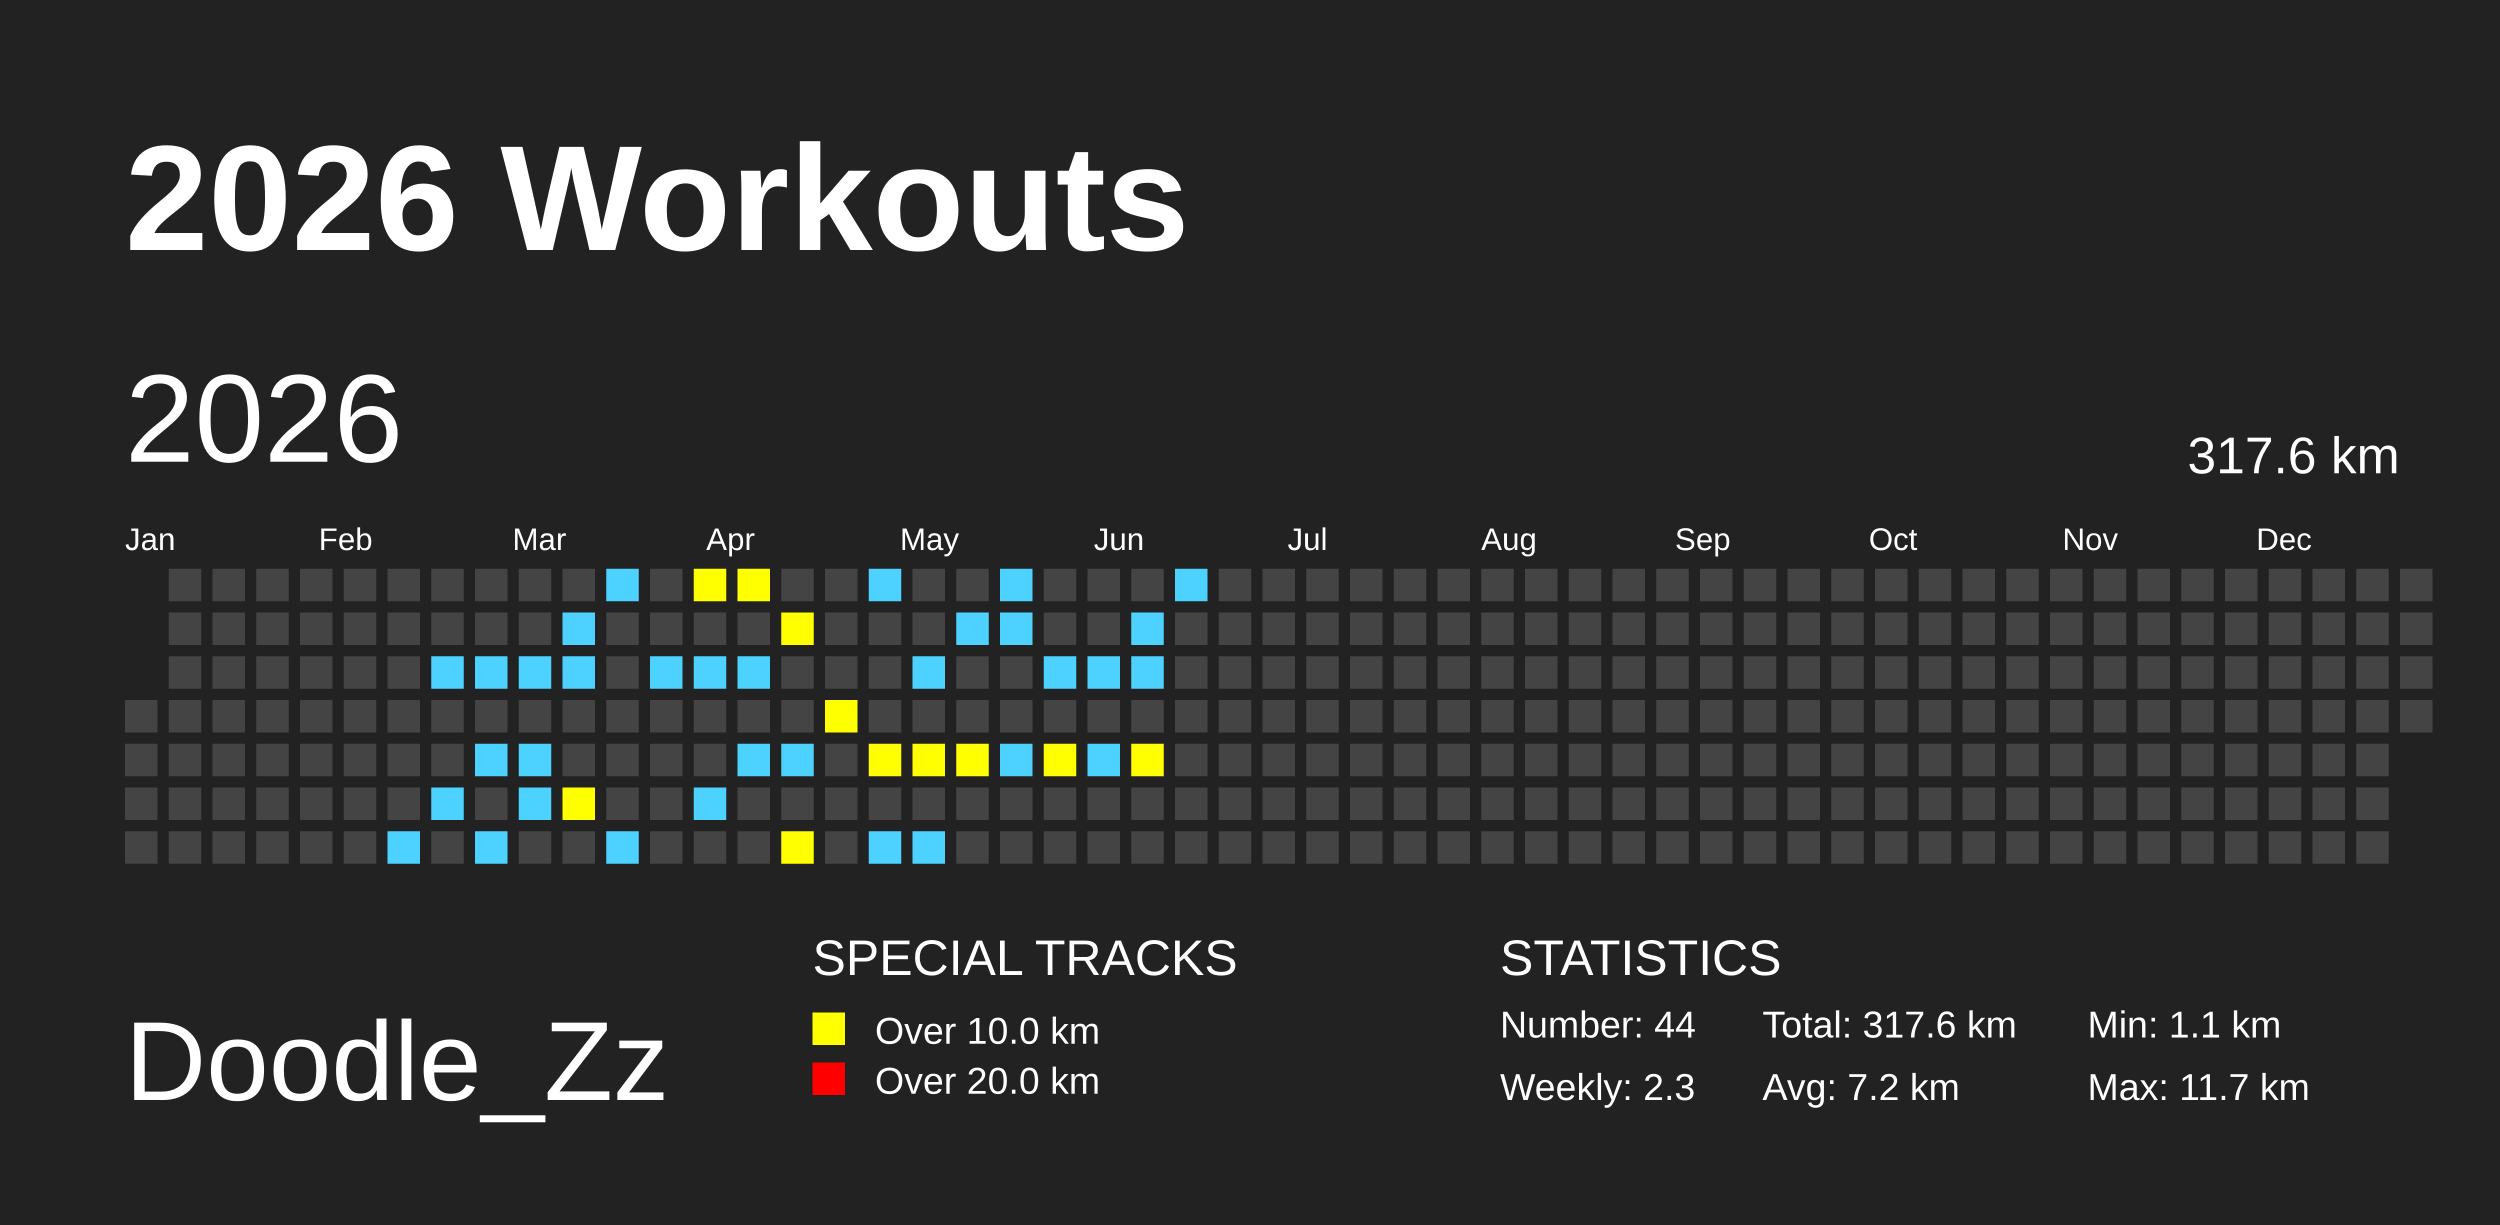
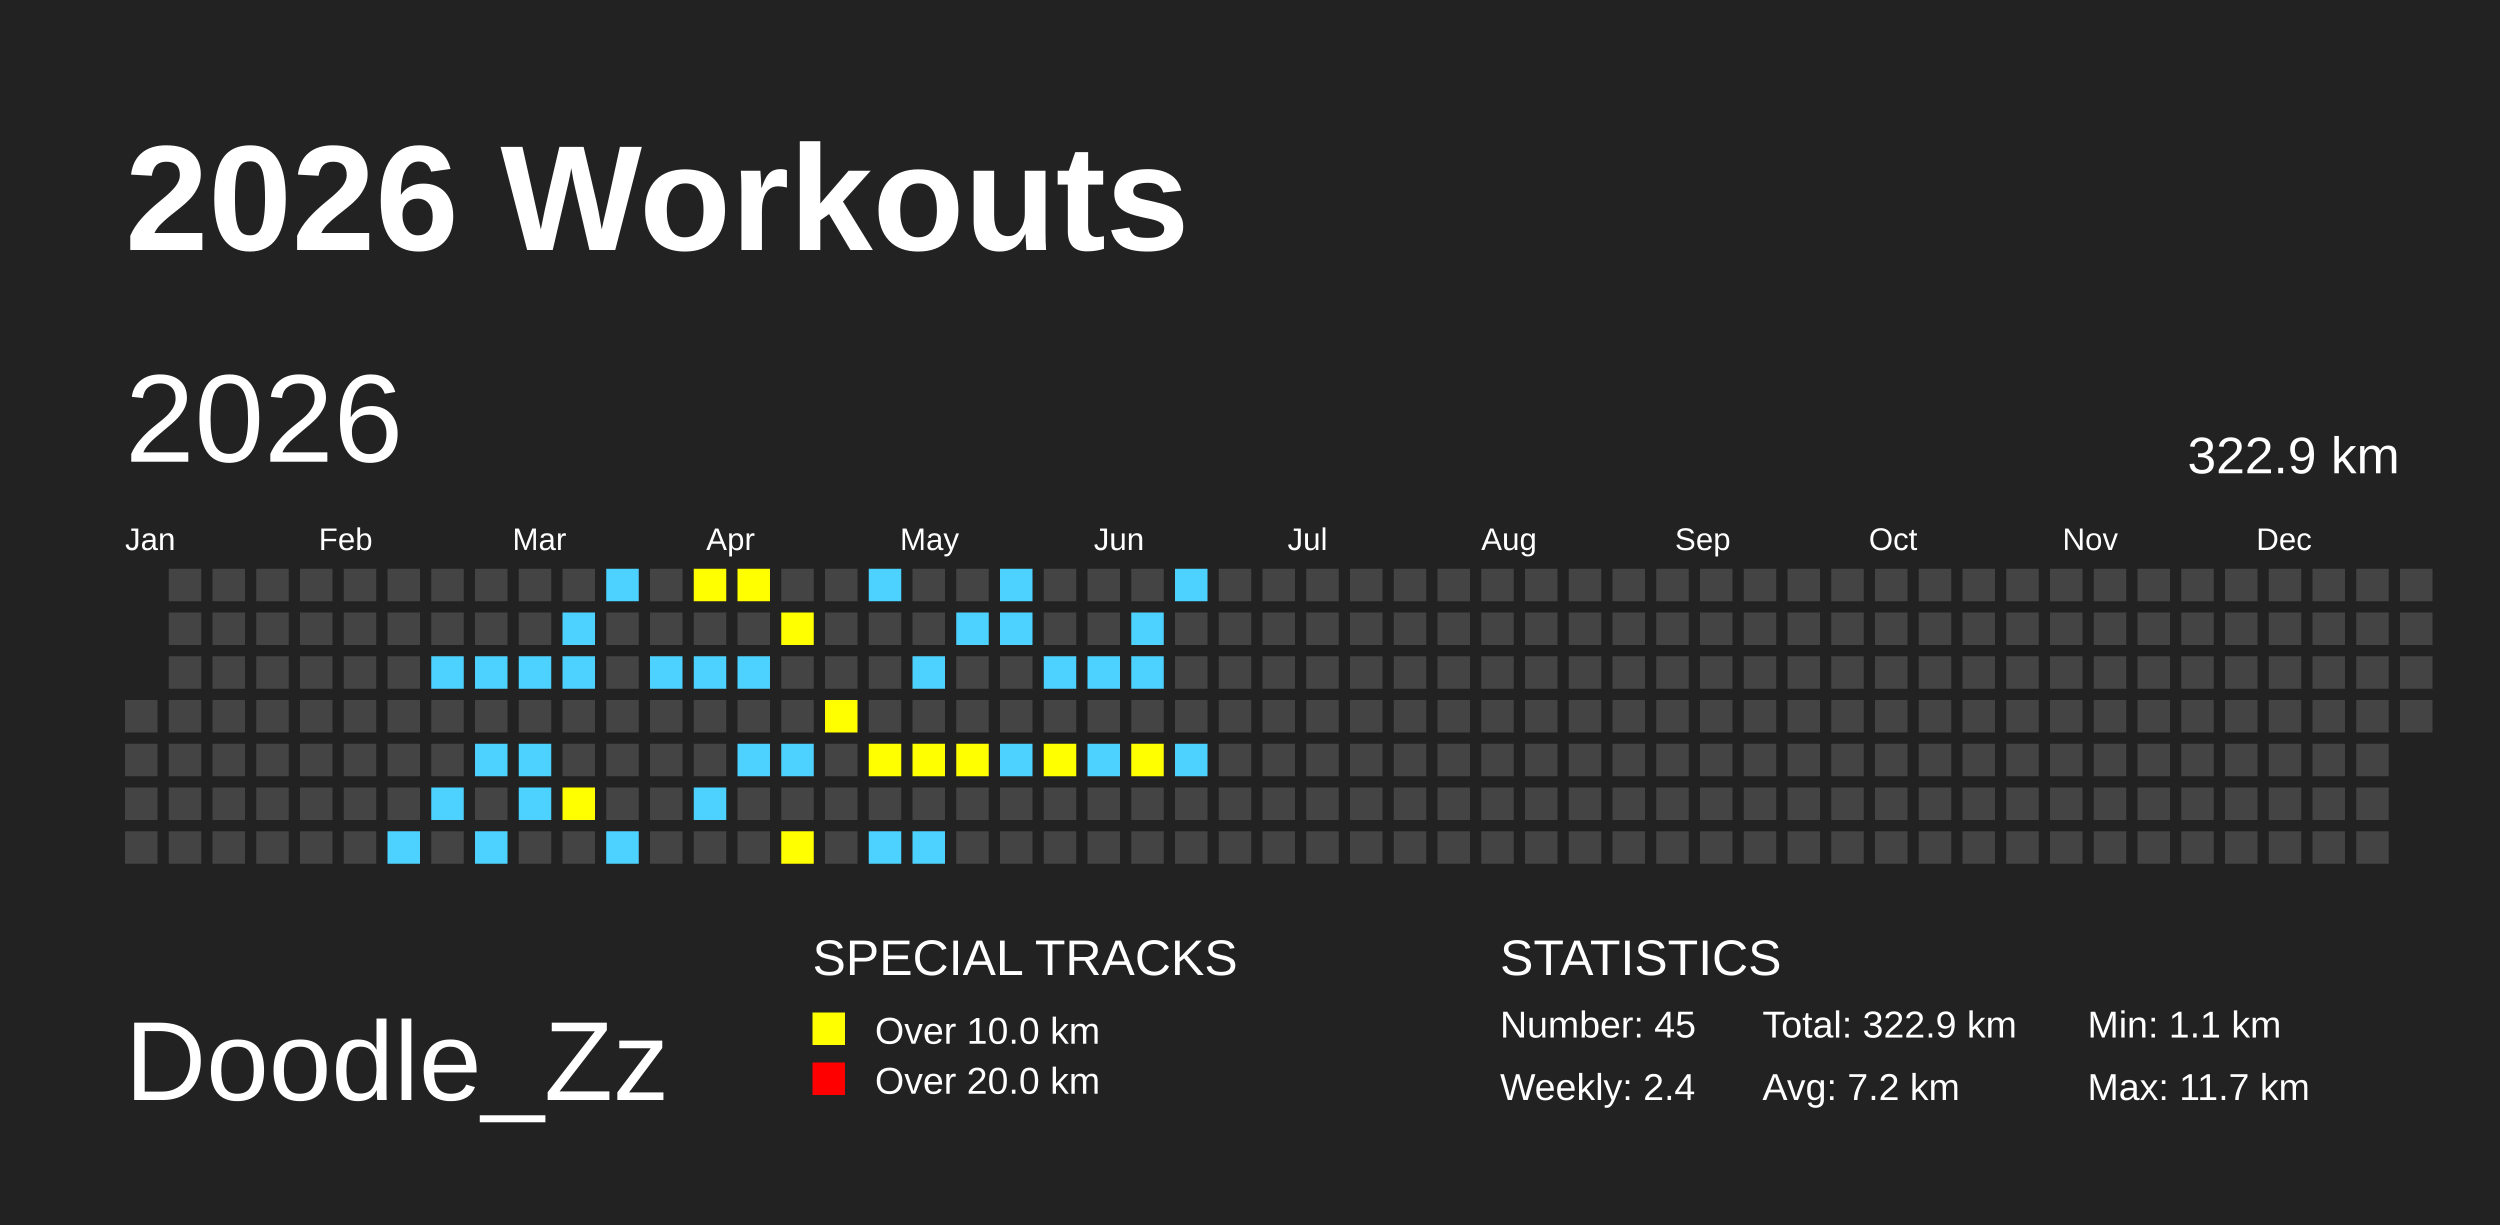
<svg xmlns="http://www.w3.org/2000/svg" baseProfile="full" height="98mm" version="1.1" viewBox="0,0,200,98" width="200mm">
  <defs />
  <rect fill="#222222" height="98" width="200" x="0" y="0" />
  <text fill="#FFFFFF" style="font-size:12px; font-family:Arial; font-weight:bold;" x="10" y="20">2026 Workouts</text>
  <text fill="#FFFFFF" style="font-size:9px; font-family:Arial" x="10" y="88">Doodle_Zz</text>
  <text fill="#FFFFFF" style="font-size:4px; font-family:Arial" x="65" y="78">SPECIAL TRACKS</text>
  <rect fill="yellow" height="2.6" width="2.6" x="65" y="81" />
  <text fill="#FFFFFF" style="font-size:3px; font-family:Arial" x="70" y="83.5">Over 10.0 km</text>
  <rect fill="red" height="2.6" width="2.6" x="65" y="85" />
  <text fill="#FFFFFF" style="font-size:3px; font-family:Arial" x="70" y="87.5">Over 20.0 km</text>
  <text fill="#FFFFFF" style="font-size:4px; font-family:Arial" x="120" y="78">STATISTICS</text>
-   <text fill="#FFFFFF" style="font-size:3px; font-family:Arial" x="120" y="83">Number: 44</text>
-   <text fill="#FFFFFF" style="font-size:3px; font-family:Arial" x="120" y="88">Weekly: 2.3</text>
-   <text fill="#FFFFFF" style="font-size:3px; font-family:Arial" x="141" y="83">Total: 317.6 km</text>
+   <text fill="#FFFFFF" style="font-size:3px; font-family:Arial" x="120" y="83">Number: 45</text>
+   <text fill="#FFFFFF" style="font-size:3px; font-family:Arial" x="120" y="88">Weekly: 2.4</text>
+   <text fill="#FFFFFF" style="font-size:3px; font-family:Arial" x="141" y="83">Total: 322.9 km</text>
  <text fill="#FFFFFF" style="font-size:3px; font-family:Arial" x="141" y="88">Avg: 7.2 km</text>
  <text fill="#FFFFFF" style="font-size:3px; font-family:Arial" x="167" y="83">Min: 1.1 km</text>
  <text fill="#FFFFFF" style="font-size:3px; font-family:Arial" x="167" y="88">Max: 11.7 km</text>
  <text dominant-baseline="hanging" fill="#FFFFFF" style="font-size:10.0px; font-family:Arial;" x="10" y="30">2026</text>
-   <text dominant-baseline="hanging" fill="#FFFFFF" style="font-size:4.125px; font-family:Arial;" x="175" y="35">317.6 km</text>
+   <text dominant-baseline="hanging" fill="#FFFFFF" style="font-size:4.125px; font-family:Arial;" x="175" y="35">322.9 km</text>
  <text fill="#FFFFFF" style="font-size:2.5px; font-family:Arial" x="10.0" y="44">Jan</text>
  <text fill="#FFFFFF" style="font-size:2.5px; font-family:Arial" x="25.5" y="44">Feb</text>
  <text fill="#FFFFFF" style="font-size:2.5px; font-family:Arial" x="41.0" y="44">Mar</text>
  <text fill="#FFFFFF" style="font-size:2.5px; font-family:Arial" x="56.5" y="44">Apr</text>
  <text fill="#FFFFFF" style="font-size:2.5px; font-family:Arial" x="72.0" y="44">May</text>
  <text fill="#FFFFFF" style="font-size:2.5px; font-family:Arial" x="87.5" y="44">Jun</text>
  <text fill="#FFFFFF" style="font-size:2.5px; font-family:Arial" x="103.0" y="44">Jul</text>
  <text fill="#FFFFFF" style="font-size:2.5px; font-family:Arial" x="118.5" y="44">Aug</text>
  <text fill="#FFFFFF" style="font-size:2.5px; font-family:Arial" x="134.0" y="44">Sep</text>
  <text fill="#FFFFFF" style="font-size:2.5px; font-family:Arial" x="149.5" y="44">Oct</text>
  <text fill="#FFFFFF" style="font-size:2.5px; font-family:Arial" x="165.0" y="44">Nov</text>
  <text fill="#FFFFFF" style="font-size:2.5px; font-family:Arial" x="180.5" y="44">Dec</text>
  <rect fill="#444444" height="2.6" width="2.6" x="10.0" y="56.0" />
  <rect fill="#444444" height="2.6" width="2.6" x="10.0" y="59.5" />
  <rect fill="#444444" height="2.6" width="2.6" x="10.0" y="63.0" />
  <rect fill="#444444" height="2.6" width="2.6" x="10.0" y="66.5" />
  <rect fill="#444444" height="2.6" width="2.6" x="13.5" y="45.5" />
  <rect fill="#444444" height="2.6" width="2.6" x="13.5" y="49.0" />
  <rect fill="#444444" height="2.6" width="2.6" x="13.5" y="52.5" />
  <rect fill="#444444" height="2.6" width="2.6" x="13.5" y="56.0" />
  <rect fill="#444444" height="2.6" width="2.6" x="13.5" y="59.5" />
  <rect fill="#444444" height="2.6" width="2.6" x="13.5" y="63.0" />
  <rect fill="#444444" height="2.6" width="2.6" x="13.5" y="66.5" />
  <rect fill="#444444" height="2.6" width="2.6" x="17.0" y="45.5" />
  <rect fill="#444444" height="2.6" width="2.6" x="17.0" y="49.0" />
  <rect fill="#444444" height="2.6" width="2.6" x="17.0" y="52.5" />
  <rect fill="#444444" height="2.6" width="2.6" x="17.0" y="56.0" />
  <rect fill="#444444" height="2.6" width="2.6" x="17.0" y="59.5" />
  <rect fill="#444444" height="2.6" width="2.6" x="17.0" y="63.0" />
  <rect fill="#444444" height="2.6" width="2.6" x="17.0" y="66.5" />
  <rect fill="#444444" height="2.6" width="2.6" x="20.5" y="45.5" />
  <rect fill="#444444" height="2.6" width="2.6" x="20.5" y="49.0" />
  <rect fill="#444444" height="2.6" width="2.6" x="20.5" y="52.5" />
  <rect fill="#444444" height="2.6" width="2.6" x="20.5" y="56.0" />
  <rect fill="#444444" height="2.6" width="2.6" x="20.5" y="59.5" />
  <rect fill="#444444" height="2.6" width="2.6" x="20.5" y="63.0" />
  <rect fill="#444444" height="2.6" width="2.6" x="20.5" y="66.5" />
  <rect fill="#444444" height="2.6" width="2.6" x="24.0" y="45.5" />
  <rect fill="#444444" height="2.6" width="2.6" x="24.0" y="49.0" />
  <rect fill="#444444" height="2.6" width="2.6" x="24.0" y="52.5" />
  <rect fill="#444444" height="2.6" width="2.6" x="24.0" y="56.0" />
  <rect fill="#444444" height="2.6" width="2.6" x="24.0" y="59.5" />
  <rect fill="#444444" height="2.6" width="2.6" x="24.0" y="63.0" />
  <rect fill="#444444" height="2.6" width="2.6" x="24.0" y="66.5" />
  <rect fill="#444444" height="2.6" width="2.6" x="27.5" y="45.5" />
  <rect fill="#444444" height="2.6" width="2.6" x="27.5" y="49.0" />
  <rect fill="#444444" height="2.6" width="2.6" x="27.5" y="52.5" />
  <rect fill="#444444" height="2.6" width="2.6" x="27.5" y="56.0" />
  <rect fill="#444444" height="2.6" width="2.6" x="27.5" y="59.5" />
  <rect fill="#444444" height="2.6" width="2.6" x="27.5" y="63.0" />
  <rect fill="#444444" height="2.6" width="2.6" x="27.5" y="66.5" />
  <rect fill="#444444" height="2.6" width="2.6" x="31.0" y="45.5" />
  <rect fill="#444444" height="2.6" width="2.6" x="31.0" y="49.0" />
  <rect fill="#444444" height="2.6" width="2.6" x="31.0" y="52.5" />
  <rect fill="#444444" height="2.6" width="2.6" x="31.0" y="56.0" />
  <rect fill="#444444" height="2.6" width="2.6" x="31.0" y="59.5" />
  <rect fill="#444444" height="2.6" width="2.6" x="31.0" y="63.0" />
  <rect fill="#4DD2FF" height="2.6" width="2.6" x="31.0" y="66.5" />
  <rect fill="#444444" height="2.6" width="2.6" x="34.5" y="45.5" />
  <rect fill="#444444" height="2.6" width="2.6" x="34.5" y="49.0" />
  <rect fill="#4DD2FF" height="2.6" width="2.6" x="34.5" y="52.5" />
  <rect fill="#444444" height="2.6" width="2.6" x="34.5" y="56.0" />
  <rect fill="#444444" height="2.6" width="2.6" x="34.5" y="59.5" />
  <rect fill="#4DD2FF" height="2.6" width="2.6" x="34.5" y="63.0" />
  <rect fill="#444444" height="2.6" width="2.6" x="34.5" y="66.5" />
  <rect fill="#444444" height="2.6" width="2.6" x="38.0" y="45.5" />
  <rect fill="#444444" height="2.6" width="2.6" x="38.0" y="49.0" />
  <rect fill="#4DD2FF" height="2.6" width="2.6" x="38.0" y="52.5" />
  <rect fill="#444444" height="2.6" width="2.6" x="38.0" y="56.0" />
  <rect fill="#4DD2FF" height="2.6" width="2.6" x="38.0" y="59.5" />
  <rect fill="#444444" height="2.6" width="2.6" x="38.0" y="63.0" />
  <rect fill="#4DD2FF" height="2.6" width="2.6" x="38.0" y="66.5" />
  <rect fill="#444444" height="2.6" width="2.6" x="41.5" y="45.5" />
  <rect fill="#444444" height="2.6" width="2.6" x="41.5" y="49.0" />
  <rect fill="#4DD2FF" height="2.6" width="2.6" x="41.5" y="52.5" />
  <rect fill="#444444" height="2.6" width="2.6" x="41.5" y="56.0" />
  <rect fill="#4DD2FF" height="2.6" width="2.6" x="41.5" y="59.5" />
  <rect fill="#4DD2FF" height="2.6" width="2.6" x="41.5" y="63.0" />
  <rect fill="#444444" height="2.6" width="2.6" x="41.5" y="66.5" />
  <rect fill="#444444" height="2.6" width="2.6" x="45.0" y="45.5" />
  <rect fill="#4DD2FF" height="2.6" width="2.6" x="45.0" y="49.0" />
  <rect fill="#4DD2FF" height="2.6" width="2.6" x="45.0" y="52.5" />
  <rect fill="#444444" height="2.6" width="2.6" x="45.0" y="56.0" />
  <rect fill="#444444" height="2.6" width="2.6" x="45.0" y="59.5" />
  <rect fill="yellow" height="2.6" width="2.6" x="45.0" y="63.0" />
  <rect fill="#444444" height="2.6" width="2.6" x="45.0" y="66.5" />
  <rect fill="#4DD2FF" height="2.6" width="2.6" x="48.5" y="45.5" />
  <rect fill="#444444" height="2.6" width="2.6" x="48.5" y="49.0" />
  <rect fill="#444444" height="2.6" width="2.6" x="48.5" y="52.5" />
  <rect fill="#444444" height="2.6" width="2.6" x="48.5" y="56.0" />
  <rect fill="#444444" height="2.6" width="2.6" x="48.5" y="59.5" />
  <rect fill="#444444" height="2.6" width="2.6" x="48.5" y="63.0" />
  <rect fill="#4DD2FF" height="2.6" width="2.6" x="48.5" y="66.5" />
  <rect fill="#444444" height="2.6" width="2.6" x="52.0" y="45.5" />
  <rect fill="#444444" height="2.6" width="2.6" x="52.0" y="49.0" />
  <rect fill="#4DD2FF" height="2.6" width="2.6" x="52.0" y="52.5" />
  <rect fill="#444444" height="2.6" width="2.6" x="52.0" y="56.0" />
  <rect fill="#444444" height="2.6" width="2.6" x="52.0" y="59.5" />
  <rect fill="#444444" height="2.6" width="2.6" x="52.0" y="63.0" />
  <rect fill="#444444" height="2.6" width="2.6" x="52.0" y="66.5" />
  <rect fill="yellow" height="2.6" width="2.6" x="55.5" y="45.5" />
  <rect fill="#444444" height="2.6" width="2.6" x="55.5" y="49.0" />
  <rect fill="#4DD2FF" height="2.6" width="2.6" x="55.5" y="52.5" />
  <rect fill="#444444" height="2.6" width="2.6" x="55.5" y="56.0" />
  <rect fill="#444444" height="2.6" width="2.6" x="55.5" y="59.5" />
  <rect fill="#4DD2FF" height="2.6" width="2.6" x="55.5" y="63.0" />
  <rect fill="#444444" height="2.6" width="2.6" x="55.5" y="66.5" />
  <rect fill="yellow" height="2.6" width="2.6" x="59.0" y="45.5" />
  <rect fill="#444444" height="2.6" width="2.6" x="59.0" y="49.0" />
  <rect fill="#4DD2FF" height="2.6" width="2.6" x="59.0" y="52.5" />
  <rect fill="#444444" height="2.6" width="2.6" x="59.0" y="56.0" />
  <rect fill="#4DD2FF" height="2.6" width="2.6" x="59.0" y="59.5" />
  <rect fill="#444444" height="2.6" width="2.6" x="59.0" y="63.0" />
  <rect fill="#444444" height="2.6" width="2.6" x="59.0" y="66.5" />
  <rect fill="#444444" height="2.6" width="2.6" x="62.5" y="45.5" />
  <rect fill="yellow" height="2.6" width="2.6" x="62.5" y="49.0" />
  <rect fill="#444444" height="2.6" width="2.6" x="62.5" y="52.5" />
  <rect fill="#444444" height="2.6" width="2.6" x="62.5" y="56.0" />
  <rect fill="#4DD2FF" height="2.6" width="2.6" x="62.5" y="59.5" />
  <rect fill="#444444" height="2.6" width="2.6" x="62.5" y="63.0" />
  <rect fill="yellow" height="2.6" width="2.6" x="62.5" y="66.5" />
  <rect fill="#444444" height="2.6" width="2.6" x="66.0" y="45.5" />
  <rect fill="#444444" height="2.6" width="2.6" x="66.0" y="49.0" />
  <rect fill="#444444" height="2.6" width="2.6" x="66.0" y="52.5" />
  <rect fill="yellow" height="2.6" width="2.6" x="66.0" y="56.0" />
  <rect fill="#444444" height="2.6" width="2.6" x="66.0" y="59.5" />
  <rect fill="#444444" height="2.6" width="2.6" x="66.0" y="63.0" />
  <rect fill="#444444" height="2.6" width="2.6" x="66.0" y="66.5" />
  <rect fill="#4DD2FF" height="2.6" width="2.6" x="69.5" y="45.5" />
  <rect fill="#444444" height="2.6" width="2.6" x="69.5" y="49.0" />
  <rect fill="#444444" height="2.6" width="2.6" x="69.5" y="52.5" />
  <rect fill="#444444" height="2.6" width="2.6" x="69.5" y="56.0" />
  <rect fill="yellow" height="2.6" width="2.6" x="69.5" y="59.5" />
  <rect fill="#444444" height="2.6" width="2.6" x="69.5" y="63.0" />
  <rect fill="#4DD2FF" height="2.6" width="2.6" x="69.5" y="66.5" />
  <rect fill="#444444" height="2.6" width="2.6" x="73.0" y="45.5" />
  <rect fill="#444444" height="2.6" width="2.6" x="73.0" y="49.0" />
  <rect fill="#4DD2FF" height="2.6" width="2.6" x="73.0" y="52.5" />
  <rect fill="#444444" height="2.6" width="2.6" x="73.0" y="56.0" />
  <rect fill="yellow" height="2.6" width="2.6" x="73.0" y="59.5" />
  <rect fill="#444444" height="2.6" width="2.6" x="73.0" y="63.0" />
  <rect fill="#4DD2FF" height="2.6" width="2.6" x="73.0" y="66.5" />
  <rect fill="#444444" height="2.6" width="2.6" x="76.5" y="45.5" />
  <rect fill="#4DD2FF" height="2.6" width="2.6" x="76.5" y="49.0" />
  <rect fill="#444444" height="2.6" width="2.6" x="76.5" y="52.5" />
  <rect fill="#444444" height="2.6" width="2.6" x="76.5" y="56.0" />
  <rect fill="yellow" height="2.6" width="2.6" x="76.5" y="59.5" />
  <rect fill="#444444" height="2.6" width="2.6" x="76.5" y="63.0" />
  <rect fill="#444444" height="2.6" width="2.6" x="76.5" y="66.5" />
  <rect fill="#4DD2FF" height="2.6" width="2.6" x="80.0" y="45.5" />
  <rect fill="#4DD2FF" height="2.6" width="2.6" x="80.0" y="49.0" />
  <rect fill="#444444" height="2.6" width="2.6" x="80.0" y="52.5" />
  <rect fill="#444444" height="2.6" width="2.6" x="80.0" y="56.0" />
  <rect fill="#4DD2FF" height="2.6" width="2.6" x="80.0" y="59.5" />
  <rect fill="#444444" height="2.6" width="2.6" x="80.0" y="63.0" />
  <rect fill="#444444" height="2.6" width="2.6" x="80.0" y="66.5" />
  <rect fill="#444444" height="2.6" width="2.6" x="83.5" y="45.5" />
  <rect fill="#444444" height="2.6" width="2.6" x="83.5" y="49.0" />
  <rect fill="#4DD2FF" height="2.6" width="2.6" x="83.5" y="52.5" />
  <rect fill="#444444" height="2.6" width="2.6" x="83.5" y="56.0" />
  <rect fill="yellow" height="2.6" width="2.6" x="83.5" y="59.5" />
  <rect fill="#444444" height="2.6" width="2.6" x="83.5" y="63.0" />
  <rect fill="#444444" height="2.6" width="2.6" x="83.5" y="66.5" />
  <rect fill="#444444" height="2.6" width="2.6" x="87.0" y="45.5" />
  <rect fill="#444444" height="2.6" width="2.6" x="87.0" y="49.0" />
  <rect fill="#4DD2FF" height="2.6" width="2.6" x="87.0" y="52.5" />
  <rect fill="#444444" height="2.6" width="2.6" x="87.0" y="56.0" />
  <rect fill="#4DD2FF" height="2.6" width="2.6" x="87.0" y="59.5" />
  <rect fill="#444444" height="2.6" width="2.6" x="87.0" y="63.0" />
  <rect fill="#444444" height="2.6" width="2.6" x="87.0" y="66.5" />
  <rect fill="#444444" height="2.6" width="2.6" x="90.5" y="45.5" />
  <rect fill="#4DD2FF" height="2.6" width="2.6" x="90.5" y="49.0" />
  <rect fill="#4DD2FF" height="2.6" width="2.6" x="90.5" y="52.5" />
  <rect fill="#444444" height="2.6" width="2.6" x="90.5" y="56.0" />
  <rect fill="yellow" height="2.6" width="2.6" x="90.5" y="59.5" />
  <rect fill="#444444" height="2.6" width="2.6" x="90.5" y="63.0" />
  <rect fill="#444444" height="2.6" width="2.6" x="90.5" y="66.5" />
  <rect fill="#4DD2FF" height="2.6" width="2.6" x="94.0" y="45.5" />
  <rect fill="#444444" height="2.6" width="2.6" x="94.0" y="49.0" />
  <rect fill="#444444" height="2.6" width="2.6" x="94.0" y="52.5" />
  <rect fill="#444444" height="2.6" width="2.6" x="94.0" y="56.0" />
-   <rect fill="#444444" height="2.6" width="2.6" x="94.0" y="59.5" />
+   <rect fill="#4DD2FF" height="2.6" width="2.6" x="94.0" y="59.5" />
  <rect fill="#444444" height="2.6" width="2.6" x="94.0" y="63.0" />
  <rect fill="#444444" height="2.6" width="2.6" x="94.0" y="66.5" />
  <rect fill="#444444" height="2.6" width="2.6" x="97.5" y="45.5" />
  <rect fill="#444444" height="2.6" width="2.6" x="97.5" y="49.0" />
  <rect fill="#444444" height="2.6" width="2.6" x="97.5" y="52.5" />
  <rect fill="#444444" height="2.6" width="2.6" x="97.5" y="56.0" />
  <rect fill="#444444" height="2.6" width="2.6" x="97.5" y="59.5" />
  <rect fill="#444444" height="2.6" width="2.6" x="97.5" y="63.0" />
  <rect fill="#444444" height="2.6" width="2.6" x="97.5" y="66.5" />
  <rect fill="#444444" height="2.6" width="2.6" x="101.0" y="45.5" />
  <rect fill="#444444" height="2.6" width="2.6" x="101.0" y="49.0" />
  <rect fill="#444444" height="2.6" width="2.6" x="101.0" y="52.5" />
  <rect fill="#444444" height="2.6" width="2.6" x="101.0" y="56.0" />
  <rect fill="#444444" height="2.6" width="2.6" x="101.0" y="59.5" />
  <rect fill="#444444" height="2.6" width="2.6" x="101.0" y="63.0" />
  <rect fill="#444444" height="2.6" width="2.6" x="101.0" y="66.5" />
  <rect fill="#444444" height="2.6" width="2.6" x="104.5" y="45.5" />
  <rect fill="#444444" height="2.6" width="2.6" x="104.5" y="49.0" />
  <rect fill="#444444" height="2.6" width="2.6" x="104.5" y="52.5" />
  <rect fill="#444444" height="2.6" width="2.6" x="104.5" y="56.0" />
  <rect fill="#444444" height="2.6" width="2.6" x="104.5" y="59.5" />
  <rect fill="#444444" height="2.6" width="2.6" x="104.5" y="63.0" />
  <rect fill="#444444" height="2.6" width="2.6" x="104.5" y="66.5" />
  <rect fill="#444444" height="2.6" width="2.6" x="108.0" y="45.5" />
  <rect fill="#444444" height="2.6" width="2.6" x="108.0" y="49.0" />
  <rect fill="#444444" height="2.6" width="2.6" x="108.0" y="52.5" />
  <rect fill="#444444" height="2.6" width="2.6" x="108.0" y="56.0" />
  <rect fill="#444444" height="2.6" width="2.6" x="108.0" y="59.5" />
  <rect fill="#444444" height="2.6" width="2.6" x="108.0" y="63.0" />
  <rect fill="#444444" height="2.6" width="2.6" x="108.0" y="66.5" />
  <rect fill="#444444" height="2.6" width="2.6" x="111.5" y="45.5" />
  <rect fill="#444444" height="2.6" width="2.6" x="111.5" y="49.0" />
  <rect fill="#444444" height="2.6" width="2.6" x="111.5" y="52.5" />
  <rect fill="#444444" height="2.6" width="2.6" x="111.5" y="56.0" />
  <rect fill="#444444" height="2.6" width="2.6" x="111.5" y="59.5" />
  <rect fill="#444444" height="2.6" width="2.6" x="111.5" y="63.0" />
  <rect fill="#444444" height="2.6" width="2.6" x="111.5" y="66.5" />
  <rect fill="#444444" height="2.6" width="2.6" x="115.0" y="45.5" />
  <rect fill="#444444" height="2.6" width="2.6" x="115.0" y="49.0" />
  <rect fill="#444444" height="2.6" width="2.6" x="115.0" y="52.5" />
  <rect fill="#444444" height="2.6" width="2.6" x="115.0" y="56.0" />
  <rect fill="#444444" height="2.6" width="2.6" x="115.0" y="59.5" />
  <rect fill="#444444" height="2.6" width="2.6" x="115.0" y="63.0" />
  <rect fill="#444444" height="2.6" width="2.6" x="115.0" y="66.5" />
  <rect fill="#444444" height="2.6" width="2.6" x="118.5" y="45.5" />
  <rect fill="#444444" height="2.6" width="2.6" x="118.5" y="49.0" />
  <rect fill="#444444" height="2.6" width="2.6" x="118.5" y="52.5" />
  <rect fill="#444444" height="2.6" width="2.6" x="118.5" y="56.0" />
  <rect fill="#444444" height="2.6" width="2.6" x="118.5" y="59.5" />
  <rect fill="#444444" height="2.6" width="2.6" x="118.5" y="63.0" />
  <rect fill="#444444" height="2.6" width="2.6" x="118.5" y="66.5" />
  <rect fill="#444444" height="2.6" width="2.6" x="122.0" y="45.5" />
  <rect fill="#444444" height="2.6" width="2.6" x="122.0" y="49.0" />
  <rect fill="#444444" height="2.6" width="2.6" x="122.0" y="52.5" />
  <rect fill="#444444" height="2.6" width="2.6" x="122.0" y="56.0" />
  <rect fill="#444444" height="2.6" width="2.6" x="122.0" y="59.5" />
  <rect fill="#444444" height="2.6" width="2.6" x="122.0" y="63.0" />
  <rect fill="#444444" height="2.6" width="2.6" x="122.0" y="66.5" />
  <rect fill="#444444" height="2.6" width="2.6" x="125.5" y="45.5" />
  <rect fill="#444444" height="2.6" width="2.6" x="125.5" y="49.0" />
  <rect fill="#444444" height="2.6" width="2.6" x="125.5" y="52.5" />
  <rect fill="#444444" height="2.6" width="2.6" x="125.5" y="56.0" />
  <rect fill="#444444" height="2.6" width="2.6" x="125.5" y="59.5" />
  <rect fill="#444444" height="2.6" width="2.6" x="125.5" y="63.0" />
  <rect fill="#444444" height="2.6" width="2.6" x="125.5" y="66.5" />
  <rect fill="#444444" height="2.6" width="2.6" x="129.0" y="45.5" />
  <rect fill="#444444" height="2.6" width="2.6" x="129.0" y="49.0" />
  <rect fill="#444444" height="2.6" width="2.6" x="129.0" y="52.5" />
  <rect fill="#444444" height="2.6" width="2.6" x="129.0" y="56.0" />
  <rect fill="#444444" height="2.6" width="2.6" x="129.0" y="59.5" />
  <rect fill="#444444" height="2.6" width="2.6" x="129.0" y="63.0" />
  <rect fill="#444444" height="2.6" width="2.6" x="129.0" y="66.5" />
  <rect fill="#444444" height="2.6" width="2.6" x="132.5" y="45.5" />
  <rect fill="#444444" height="2.6" width="2.6" x="132.5" y="49.0" />
  <rect fill="#444444" height="2.6" width="2.6" x="132.5" y="52.5" />
  <rect fill="#444444" height="2.6" width="2.6" x="132.5" y="56.0" />
  <rect fill="#444444" height="2.6" width="2.6" x="132.5" y="59.5" />
  <rect fill="#444444" height="2.6" width="2.6" x="132.5" y="63.0" />
  <rect fill="#444444" height="2.6" width="2.6" x="132.5" y="66.5" />
  <rect fill="#444444" height="2.6" width="2.6" x="136.0" y="45.5" />
  <rect fill="#444444" height="2.6" width="2.6" x="136.0" y="49.0" />
  <rect fill="#444444" height="2.6" width="2.6" x="136.0" y="52.5" />
  <rect fill="#444444" height="2.6" width="2.6" x="136.0" y="56.0" />
  <rect fill="#444444" height="2.6" width="2.6" x="136.0" y="59.5" />
  <rect fill="#444444" height="2.6" width="2.6" x="136.0" y="63.0" />
  <rect fill="#444444" height="2.6" width="2.6" x="136.0" y="66.5" />
  <rect fill="#444444" height="2.6" width="2.6" x="139.5" y="45.5" />
  <rect fill="#444444" height="2.6" width="2.6" x="139.5" y="49.0" />
  <rect fill="#444444" height="2.6" width="2.6" x="139.5" y="52.5" />
  <rect fill="#444444" height="2.6" width="2.6" x="139.5" y="56.0" />
  <rect fill="#444444" height="2.6" width="2.6" x="139.5" y="59.5" />
  <rect fill="#444444" height="2.6" width="2.6" x="139.5" y="63.0" />
  <rect fill="#444444" height="2.6" width="2.6" x="139.5" y="66.5" />
  <rect fill="#444444" height="2.6" width="2.6" x="143.0" y="45.5" />
  <rect fill="#444444" height="2.6" width="2.6" x="143.0" y="49.0" />
  <rect fill="#444444" height="2.6" width="2.6" x="143.0" y="52.5" />
  <rect fill="#444444" height="2.6" width="2.6" x="143.0" y="56.0" />
  <rect fill="#444444" height="2.6" width="2.6" x="143.0" y="59.5" />
  <rect fill="#444444" height="2.6" width="2.6" x="143.0" y="63.0" />
  <rect fill="#444444" height="2.6" width="2.6" x="143.0" y="66.5" />
  <rect fill="#444444" height="2.6" width="2.6" x="146.5" y="45.5" />
  <rect fill="#444444" height="2.6" width="2.6" x="146.5" y="49.0" />
  <rect fill="#444444" height="2.6" width="2.6" x="146.5" y="52.5" />
  <rect fill="#444444" height="2.6" width="2.6" x="146.5" y="56.0" />
  <rect fill="#444444" height="2.6" width="2.6" x="146.5" y="59.5" />
  <rect fill="#444444" height="2.6" width="2.6" x="146.5" y="63.0" />
  <rect fill="#444444" height="2.6" width="2.6" x="146.5" y="66.5" />
  <rect fill="#444444" height="2.6" width="2.6" x="150.0" y="45.5" />
  <rect fill="#444444" height="2.6" width="2.6" x="150.0" y="49.0" />
  <rect fill="#444444" height="2.6" width="2.6" x="150.0" y="52.5" />
  <rect fill="#444444" height="2.6" width="2.6" x="150.0" y="56.0" />
  <rect fill="#444444" height="2.6" width="2.6" x="150.0" y="59.5" />
  <rect fill="#444444" height="2.6" width="2.6" x="150.0" y="63.0" />
  <rect fill="#444444" height="2.6" width="2.6" x="150.0" y="66.5" />
  <rect fill="#444444" height="2.6" width="2.6" x="153.5" y="45.5" />
  <rect fill="#444444" height="2.6" width="2.6" x="153.5" y="49.0" />
  <rect fill="#444444" height="2.6" width="2.6" x="153.5" y="52.5" />
  <rect fill="#444444" height="2.6" width="2.6" x="153.5" y="56.0" />
  <rect fill="#444444" height="2.6" width="2.6" x="153.5" y="59.5" />
  <rect fill="#444444" height="2.6" width="2.6" x="153.5" y="63.0" />
  <rect fill="#444444" height="2.6" width="2.6" x="153.5" y="66.5" />
  <rect fill="#444444" height="2.6" width="2.6" x="157.0" y="45.5" />
  <rect fill="#444444" height="2.6" width="2.6" x="157.0" y="49.0" />
  <rect fill="#444444" height="2.6" width="2.6" x="157.0" y="52.5" />
  <rect fill="#444444" height="2.6" width="2.6" x="157.0" y="56.0" />
  <rect fill="#444444" height="2.6" width="2.6" x="157.0" y="59.5" />
  <rect fill="#444444" height="2.6" width="2.6" x="157.0" y="63.0" />
  <rect fill="#444444" height="2.6" width="2.6" x="157.0" y="66.5" />
  <rect fill="#444444" height="2.6" width="2.6" x="160.5" y="45.5" />
  <rect fill="#444444" height="2.6" width="2.6" x="160.5" y="49.0" />
  <rect fill="#444444" height="2.6" width="2.6" x="160.5" y="52.5" />
  <rect fill="#444444" height="2.6" width="2.6" x="160.5" y="56.0" />
  <rect fill="#444444" height="2.6" width="2.6" x="160.5" y="59.5" />
  <rect fill="#444444" height="2.6" width="2.6" x="160.5" y="63.0" />
  <rect fill="#444444" height="2.6" width="2.6" x="160.5" y="66.5" />
  <rect fill="#444444" height="2.6" width="2.6" x="164.0" y="45.5" />
  <rect fill="#444444" height="2.6" width="2.6" x="164.0" y="49.0" />
  <rect fill="#444444" height="2.6" width="2.6" x="164.0" y="52.5" />
  <rect fill="#444444" height="2.6" width="2.6" x="164.0" y="56.0" />
  <rect fill="#444444" height="2.6" width="2.6" x="164.0" y="59.5" />
  <rect fill="#444444" height="2.6" width="2.6" x="164.0" y="63.0" />
  <rect fill="#444444" height="2.6" width="2.6" x="164.0" y="66.5" />
  <rect fill="#444444" height="2.6" width="2.6" x="167.5" y="45.5" />
  <rect fill="#444444" height="2.6" width="2.6" x="167.5" y="49.0" />
  <rect fill="#444444" height="2.6" width="2.6" x="167.5" y="52.5" />
  <rect fill="#444444" height="2.6" width="2.6" x="167.5" y="56.0" />
  <rect fill="#444444" height="2.6" width="2.6" x="167.5" y="59.5" />
  <rect fill="#444444" height="2.6" width="2.6" x="167.5" y="63.0" />
  <rect fill="#444444" height="2.6" width="2.6" x="167.5" y="66.5" />
  <rect fill="#444444" height="2.6" width="2.6" x="171.0" y="45.5" />
  <rect fill="#444444" height="2.6" width="2.6" x="171.0" y="49.0" />
  <rect fill="#444444" height="2.6" width="2.6" x="171.0" y="52.5" />
  <rect fill="#444444" height="2.6" width="2.6" x="171.0" y="56.0" />
  <rect fill="#444444" height="2.6" width="2.6" x="171.0" y="59.5" />
  <rect fill="#444444" height="2.6" width="2.6" x="171.0" y="63.0" />
  <rect fill="#444444" height="2.6" width="2.6" x="171.0" y="66.5" />
  <rect fill="#444444" height="2.6" width="2.6" x="174.5" y="45.5" />
  <rect fill="#444444" height="2.6" width="2.6" x="174.5" y="49.0" />
  <rect fill="#444444" height="2.6" width="2.6" x="174.5" y="52.5" />
  <rect fill="#444444" height="2.6" width="2.6" x="174.5" y="56.0" />
  <rect fill="#444444" height="2.6" width="2.6" x="174.5" y="59.5" />
  <rect fill="#444444" height="2.6" width="2.6" x="174.5" y="63.0" />
  <rect fill="#444444" height="2.6" width="2.6" x="174.5" y="66.5" />
  <rect fill="#444444" height="2.6" width="2.6" x="178.0" y="45.5" />
  <rect fill="#444444" height="2.6" width="2.6" x="178.0" y="49.0" />
  <rect fill="#444444" height="2.6" width="2.6" x="178.0" y="52.5" />
  <rect fill="#444444" height="2.6" width="2.6" x="178.0" y="56.0" />
  <rect fill="#444444" height="2.6" width="2.6" x="178.0" y="59.5" />
  <rect fill="#444444" height="2.6" width="2.6" x="178.0" y="63.0" />
  <rect fill="#444444" height="2.6" width="2.6" x="178.0" y="66.5" />
  <rect fill="#444444" height="2.6" width="2.6" x="181.5" y="45.5" />
  <rect fill="#444444" height="2.6" width="2.6" x="181.5" y="49.0" />
  <rect fill="#444444" height="2.6" width="2.6" x="181.5" y="52.5" />
  <rect fill="#444444" height="2.6" width="2.6" x="181.5" y="56.0" />
  <rect fill="#444444" height="2.6" width="2.6" x="181.5" y="59.5" />
  <rect fill="#444444" height="2.6" width="2.6" x="181.5" y="63.0" />
  <rect fill="#444444" height="2.6" width="2.6" x="181.5" y="66.5" />
  <rect fill="#444444" height="2.6" width="2.6" x="185.0" y="45.5" />
  <rect fill="#444444" height="2.6" width="2.6" x="185.0" y="49.0" />
  <rect fill="#444444" height="2.6" width="2.6" x="185.0" y="52.5" />
  <rect fill="#444444" height="2.6" width="2.6" x="185.0" y="56.0" />
  <rect fill="#444444" height="2.6" width="2.6" x="185.0" y="59.5" />
  <rect fill="#444444" height="2.6" width="2.6" x="185.0" y="63.0" />
  <rect fill="#444444" height="2.6" width="2.6" x="185.0" y="66.5" />
  <rect fill="#444444" height="2.6" width="2.6" x="188.5" y="45.5" />
  <rect fill="#444444" height="2.6" width="2.6" x="188.5" y="49.0" />
  <rect fill="#444444" height="2.6" width="2.6" x="188.5" y="52.5" />
  <rect fill="#444444" height="2.6" width="2.6" x="188.5" y="56.0" />
  <rect fill="#444444" height="2.6" width="2.6" x="188.5" y="59.5" />
  <rect fill="#444444" height="2.6" width="2.6" x="188.5" y="63.0" />
  <rect fill="#444444" height="2.6" width="2.6" x="188.5" y="66.5" />
  <rect fill="#444444" height="2.6" width="2.6" x="192.0" y="45.5" />
  <rect fill="#444444" height="2.6" width="2.6" x="192.0" y="49.0" />
  <rect fill="#444444" height="2.6" width="2.6" x="192.0" y="52.5" />
  <rect fill="#444444" height="2.6" width="2.6" x="192.0" y="56.0" />
</svg>
